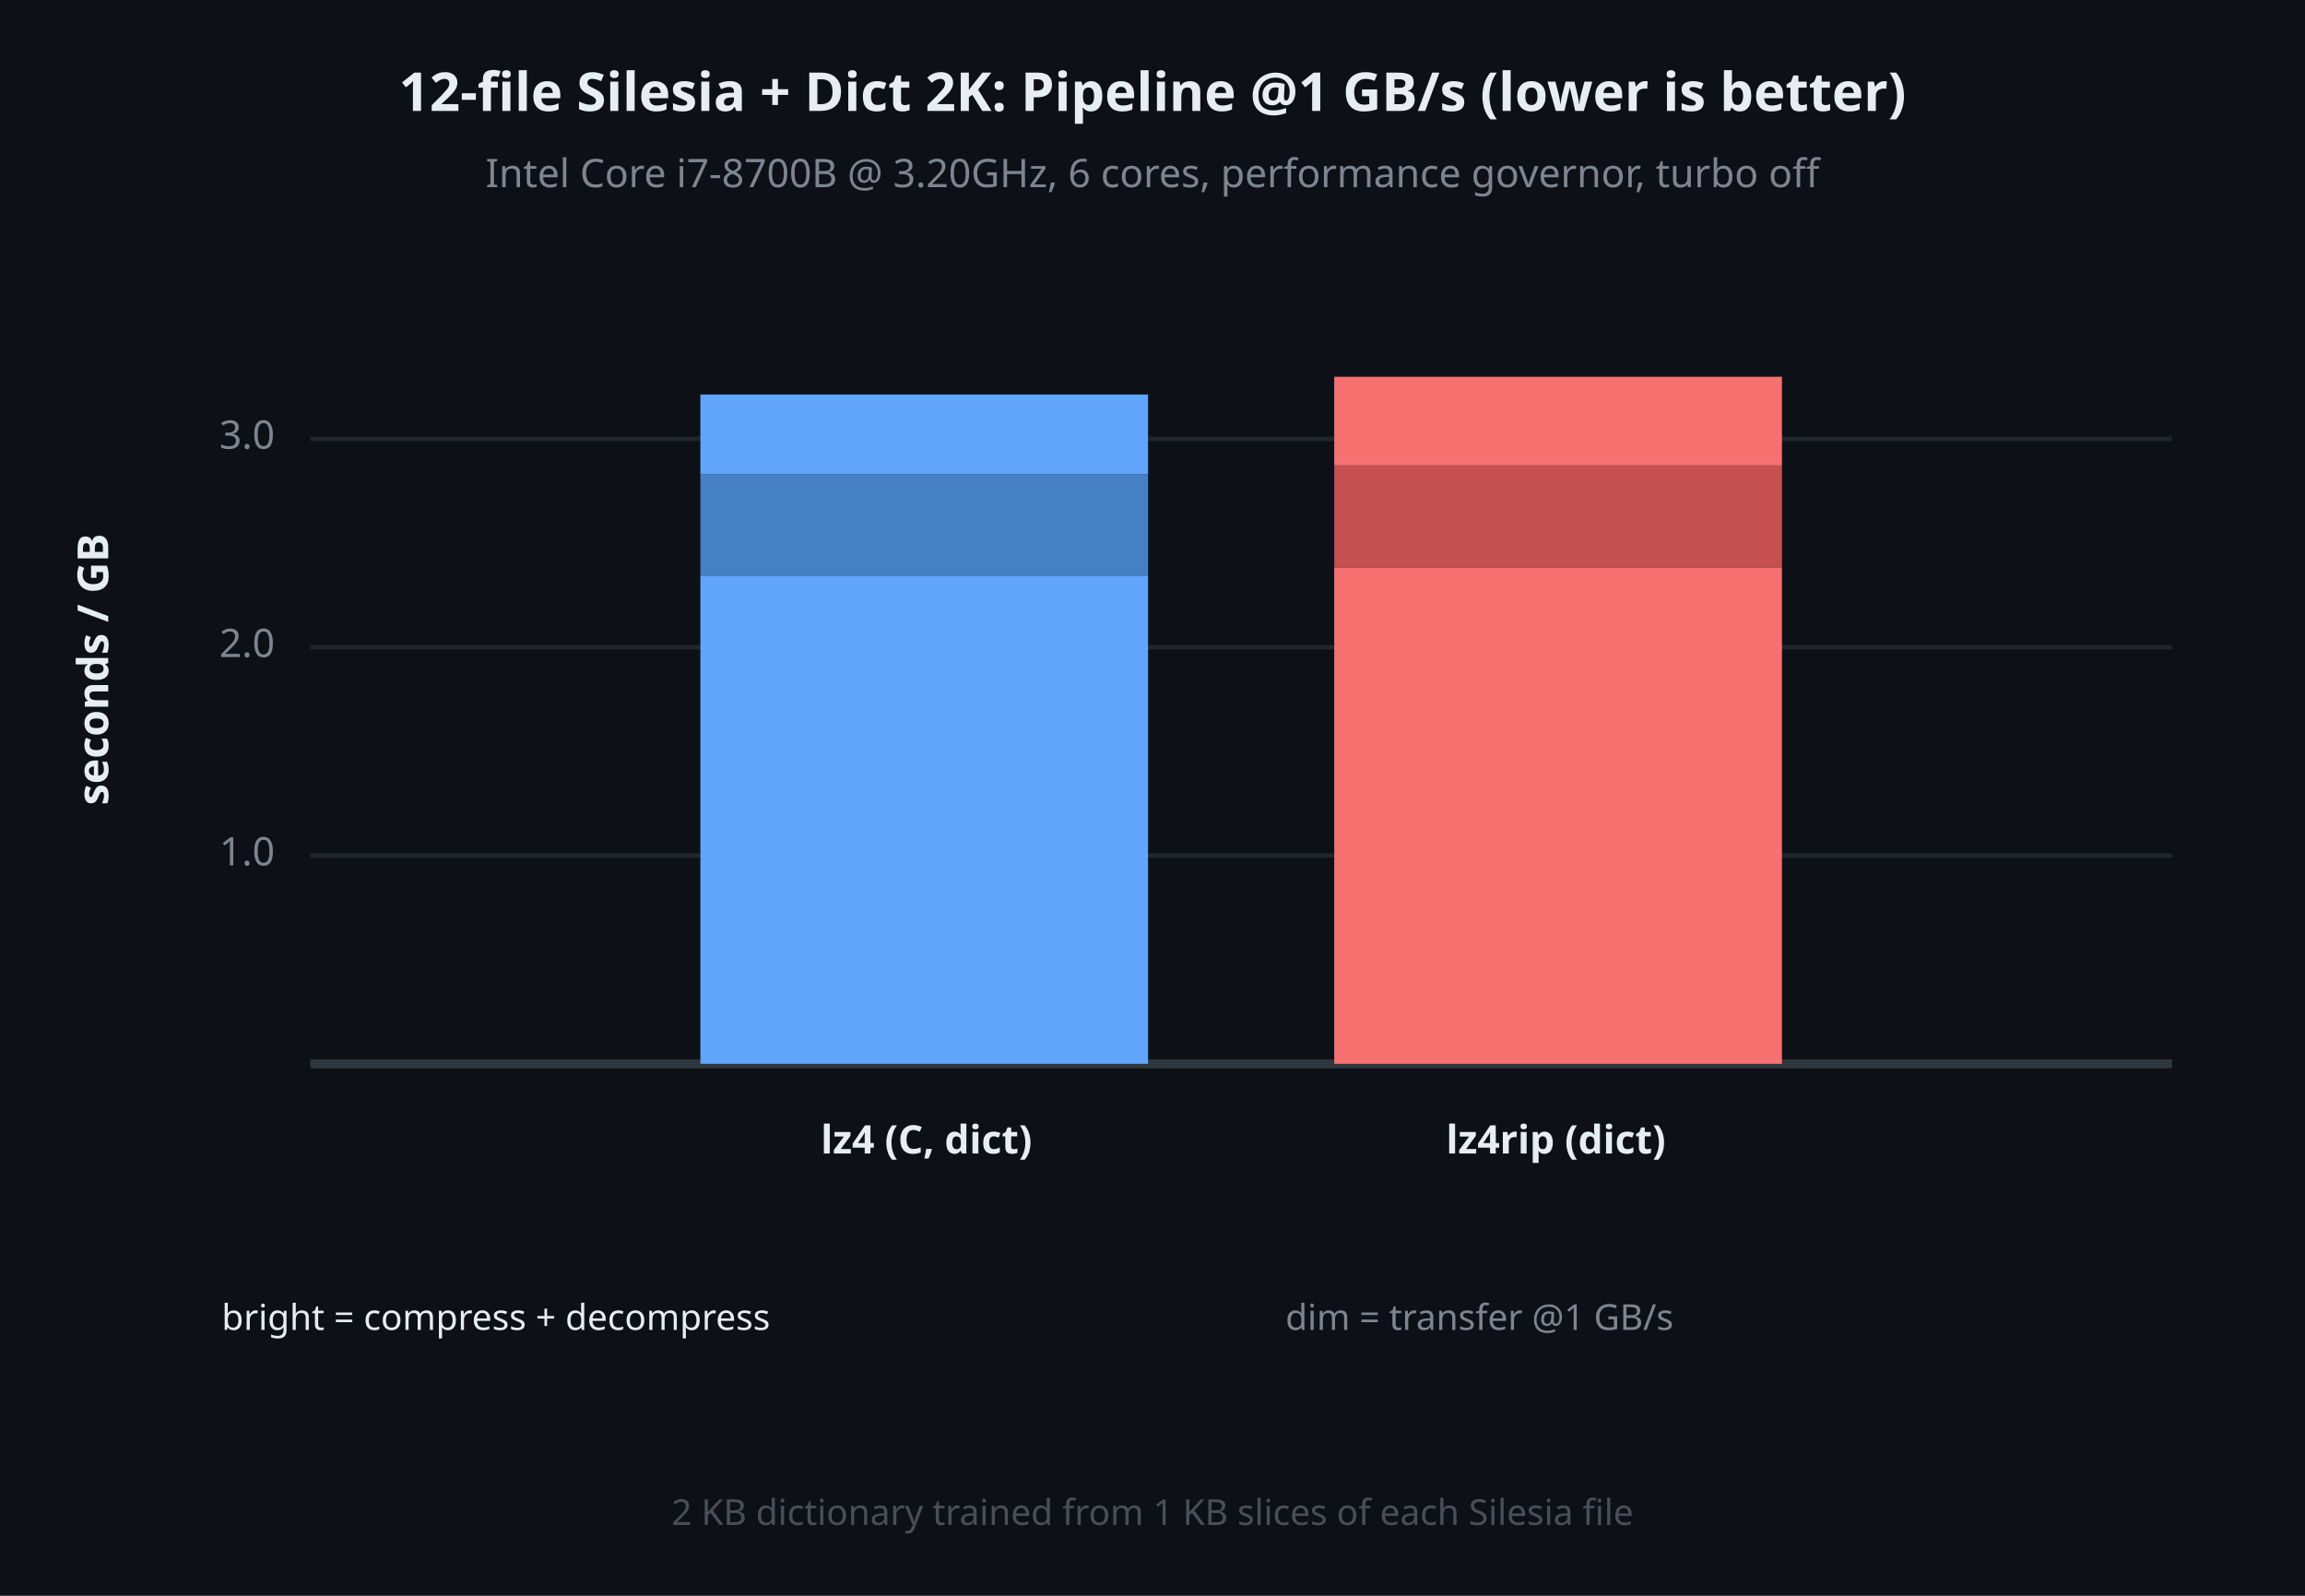
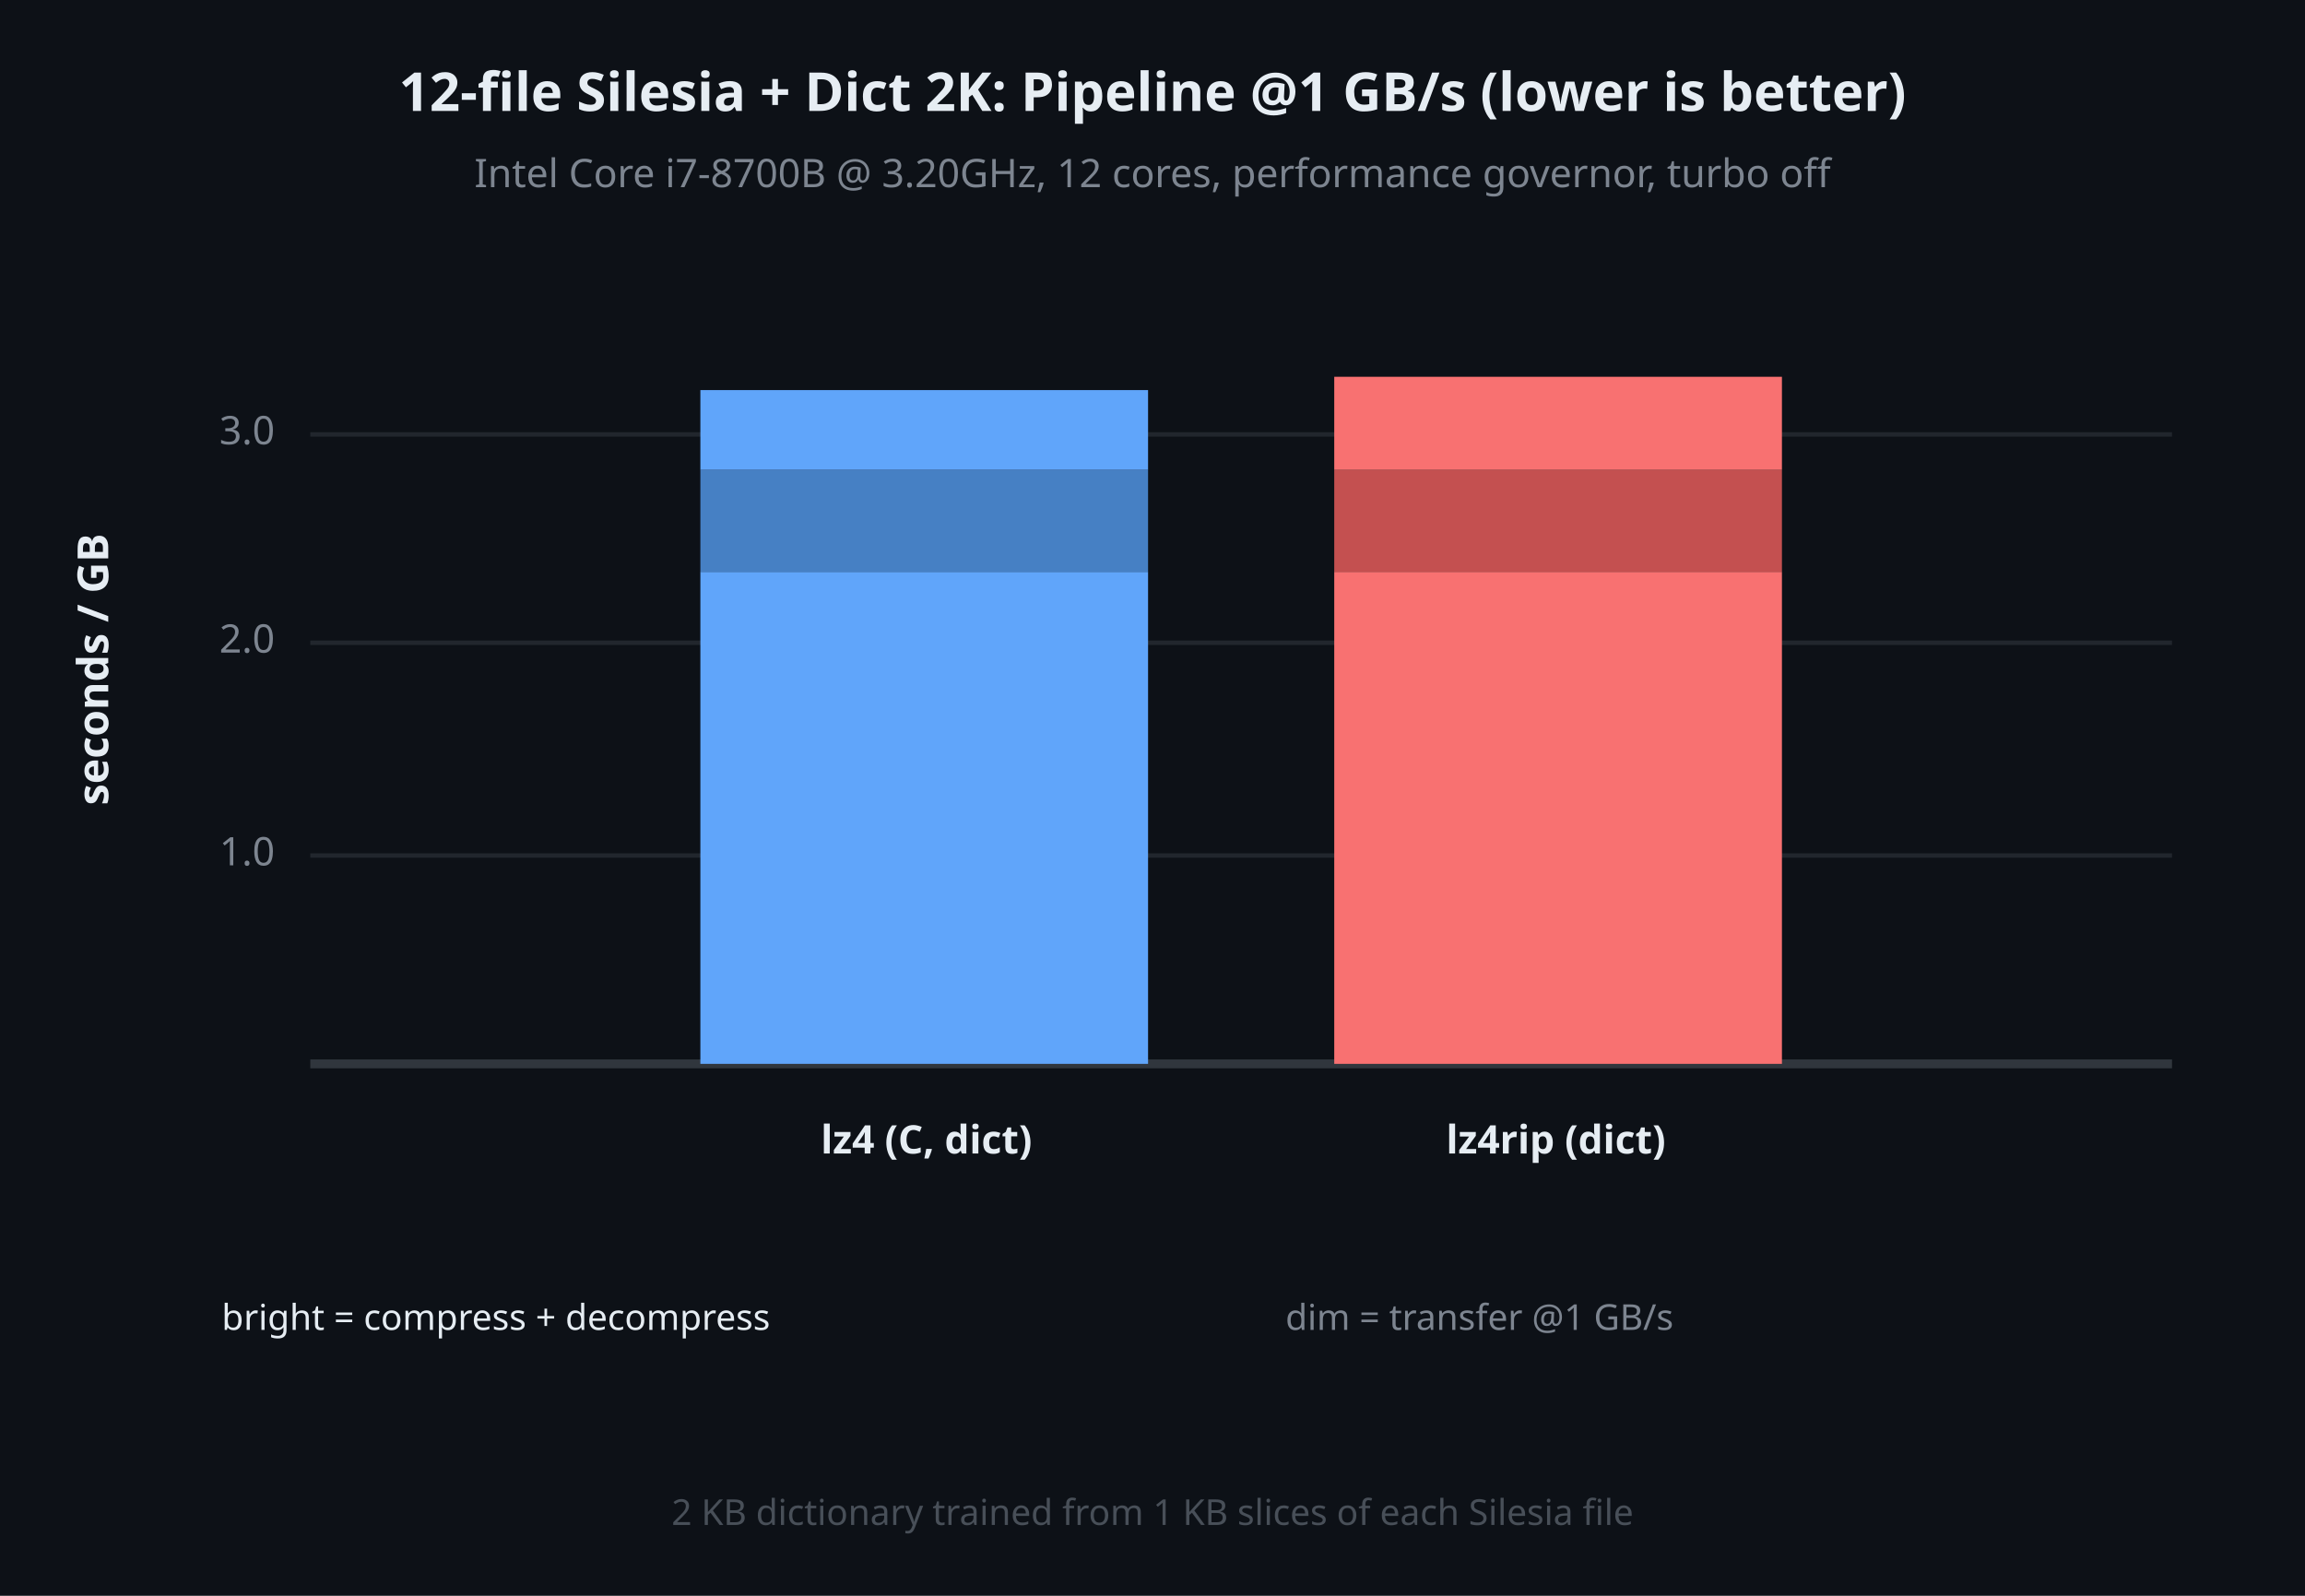
<svg xmlns="http://www.w3.org/2000/svg" viewBox="0 0 520 360" font-family="system-ui, -apple-system, sans-serif">
  <rect x="0" y="0" width="520" height="360" opacity="1" fill="#0D1117" stroke="none" />
  <text x="260" y="22" dy="0.5ex" text-anchor="middle" font-family="sans-serif" font-size="12.097" opacity="1" fill="#E6EDF3" font-weight="bold">
12-file Silesia + Dict 2K: Pipeline @1 GB/s (lower is better)
</text>
  <text x="260" y="40" dy="0.5ex" text-anchor="middle" font-family="sans-serif" font-size="8.871" opacity="1" fill="#7D8590">
- Intel Core i7-8700B @ 3.20GHz, 6 cores, performance governor, turbo off
+ Intel Core i7-8700B @ 3.20GHz, 12 cores, performance governor, turbo off
</text>
  <text x="22" y="151" dy="0.5ex" text-anchor="middle" font-family="sans-serif" font-size="9.677" opacity="1" fill="#E6EDF3" font-weight="bold" transform="rotate(270, 22, 151)">
seconds / GB
</text>
  <polyline fill="none" opacity="1" stroke="#21262D" stroke-width="1" points="70,193 490,193 " />
  <text x="62" y="193" dy="0.5ex" text-anchor="end" font-family="sans-serif" font-size="8.871" opacity="1" fill="#7D8590">
1.0
</text>
-   <polyline fill="none" opacity="1" stroke="#21262D" stroke-width="1" points="70,146 490,146 " />
-   <text x="62" y="146" dy="0.5ex" text-anchor="end" font-family="sans-serif" font-size="8.871" opacity="1" fill="#7D8590">
+   <polyline fill="none" opacity="1" stroke="#21262D" stroke-width="1" points="70,145 490,145 " />
+   <text x="62" y="145" dy="0.5ex" text-anchor="end" font-family="sans-serif" font-size="8.871" opacity="1" fill="#7D8590">
2.0
</text>
-   <polyline fill="none" opacity="1" stroke="#21262D" stroke-width="1" points="70,99 490,99 " />
-   <text x="62" y="99" dy="0.5ex" text-anchor="end" font-family="sans-serif" font-size="8.871" opacity="1" fill="#7D8590">
+   <polyline fill="none" opacity="1" stroke="#21262D" stroke-width="1" points="70,98 490,98 " />
+   <text x="62" y="98" dy="0.5ex" text-anchor="end" font-family="sans-serif" font-size="8.871" opacity="1" fill="#7D8590">
3.0
</text>
  <polyline fill="none" opacity="1" stroke="#30363D" stroke-width="2" points="70,240 490,240 " />
-   <rect x="158" y="130" width="101" height="110" opacity="1" fill="#60A5FA" stroke="none" />
-   <rect x="158" y="107" width="101" height="23" opacity="1" fill="#4680C4" stroke="none" />
-   <rect x="158" y="89" width="101" height="18" opacity="1" fill="#60A5FA" stroke="none" />
+   <rect x="158" y="129" width="101" height="111" opacity="1" fill="#60A5FA" stroke="none" />
+   <rect x="158" y="106" width="101" height="23" opacity="1" fill="#4680C4" stroke="none" />
+   <rect x="158" y="88" width="101" height="18" opacity="1" fill="#60A5FA" stroke="none" />
  <text x="209" y="258" dy="0.5ex" text-anchor="middle" font-family="sans-serif" font-size="8.871" opacity="1" fill="#E6EDF3" font-weight="bold">
lz4 (C, dict)
</text>
-   <rect x="301" y="128" width="101" height="112" opacity="1" fill="#F87171" stroke="none" />
-   <rect x="301" y="105" width="101" height="23" opacity="1" fill="#C45050" stroke="none" />
-   <rect x="301" y="85" width="101" height="20" opacity="1" fill="#F87171" stroke="none" />
+   <rect x="301" y="129" width="101" height="111" opacity="1" fill="#F87171" stroke="none" />
+   <rect x="301" y="106" width="101" height="23" opacity="1" fill="#C45050" stroke="none" />
+   <rect x="301" y="85" width="101" height="21" opacity="1" fill="#F87171" stroke="none" />
  <text x="351" y="258" dy="0.5ex" text-anchor="middle" font-family="sans-serif" font-size="8.871" opacity="1" fill="#E6EDF3" font-weight="bold">
lz4rip (dict)
</text>
  <text x="50" y="298" dy="0.5ex" text-anchor="start" font-family="sans-serif" font-size="8.065" opacity="1" fill="#E6EDF3">
bright = compress + decompress
</text>
  <text x="290" y="298" dy="0.5ex" text-anchor="start" font-family="sans-serif" font-size="8.065" opacity="1" fill="#7D8590">
dim = transfer @1 GB/s
</text>
  <text x="260" y="342" dy="0.5ex" text-anchor="middle" font-family="sans-serif" font-size="8.065" opacity="1" fill="#484F58">
2 KB dictionary trained from 1 KB slices of each Silesia file
</text>
</svg>
